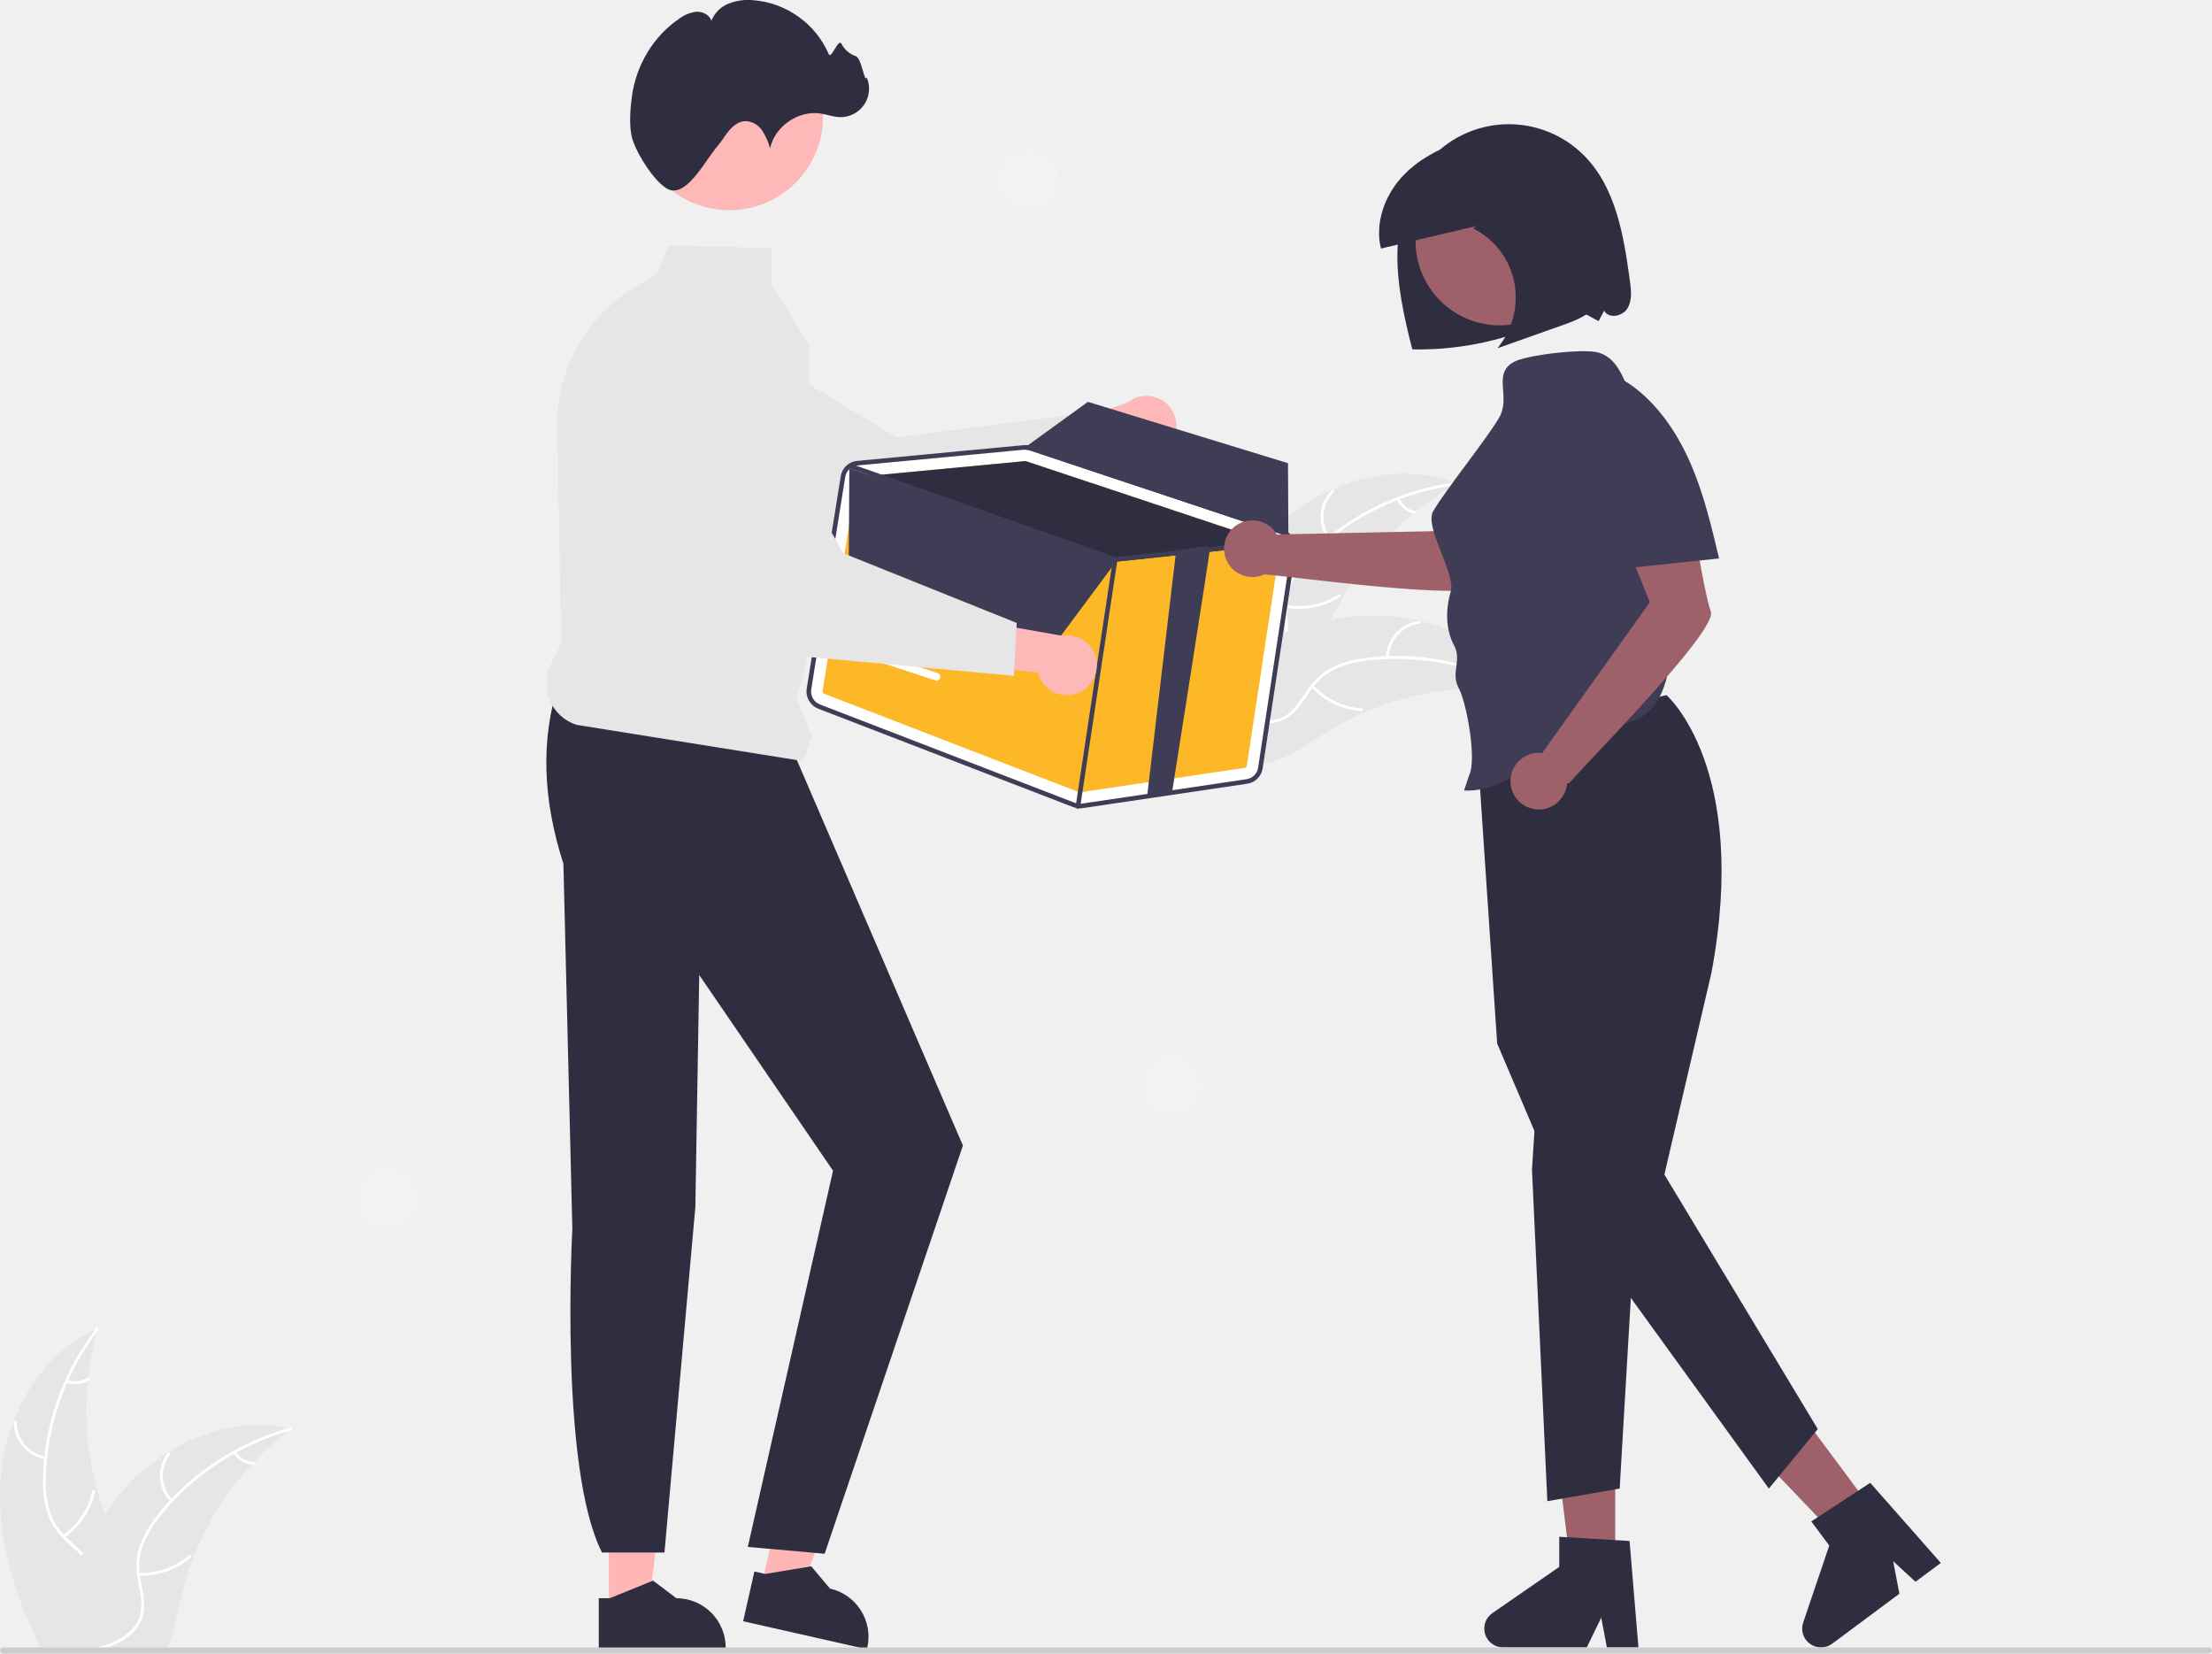
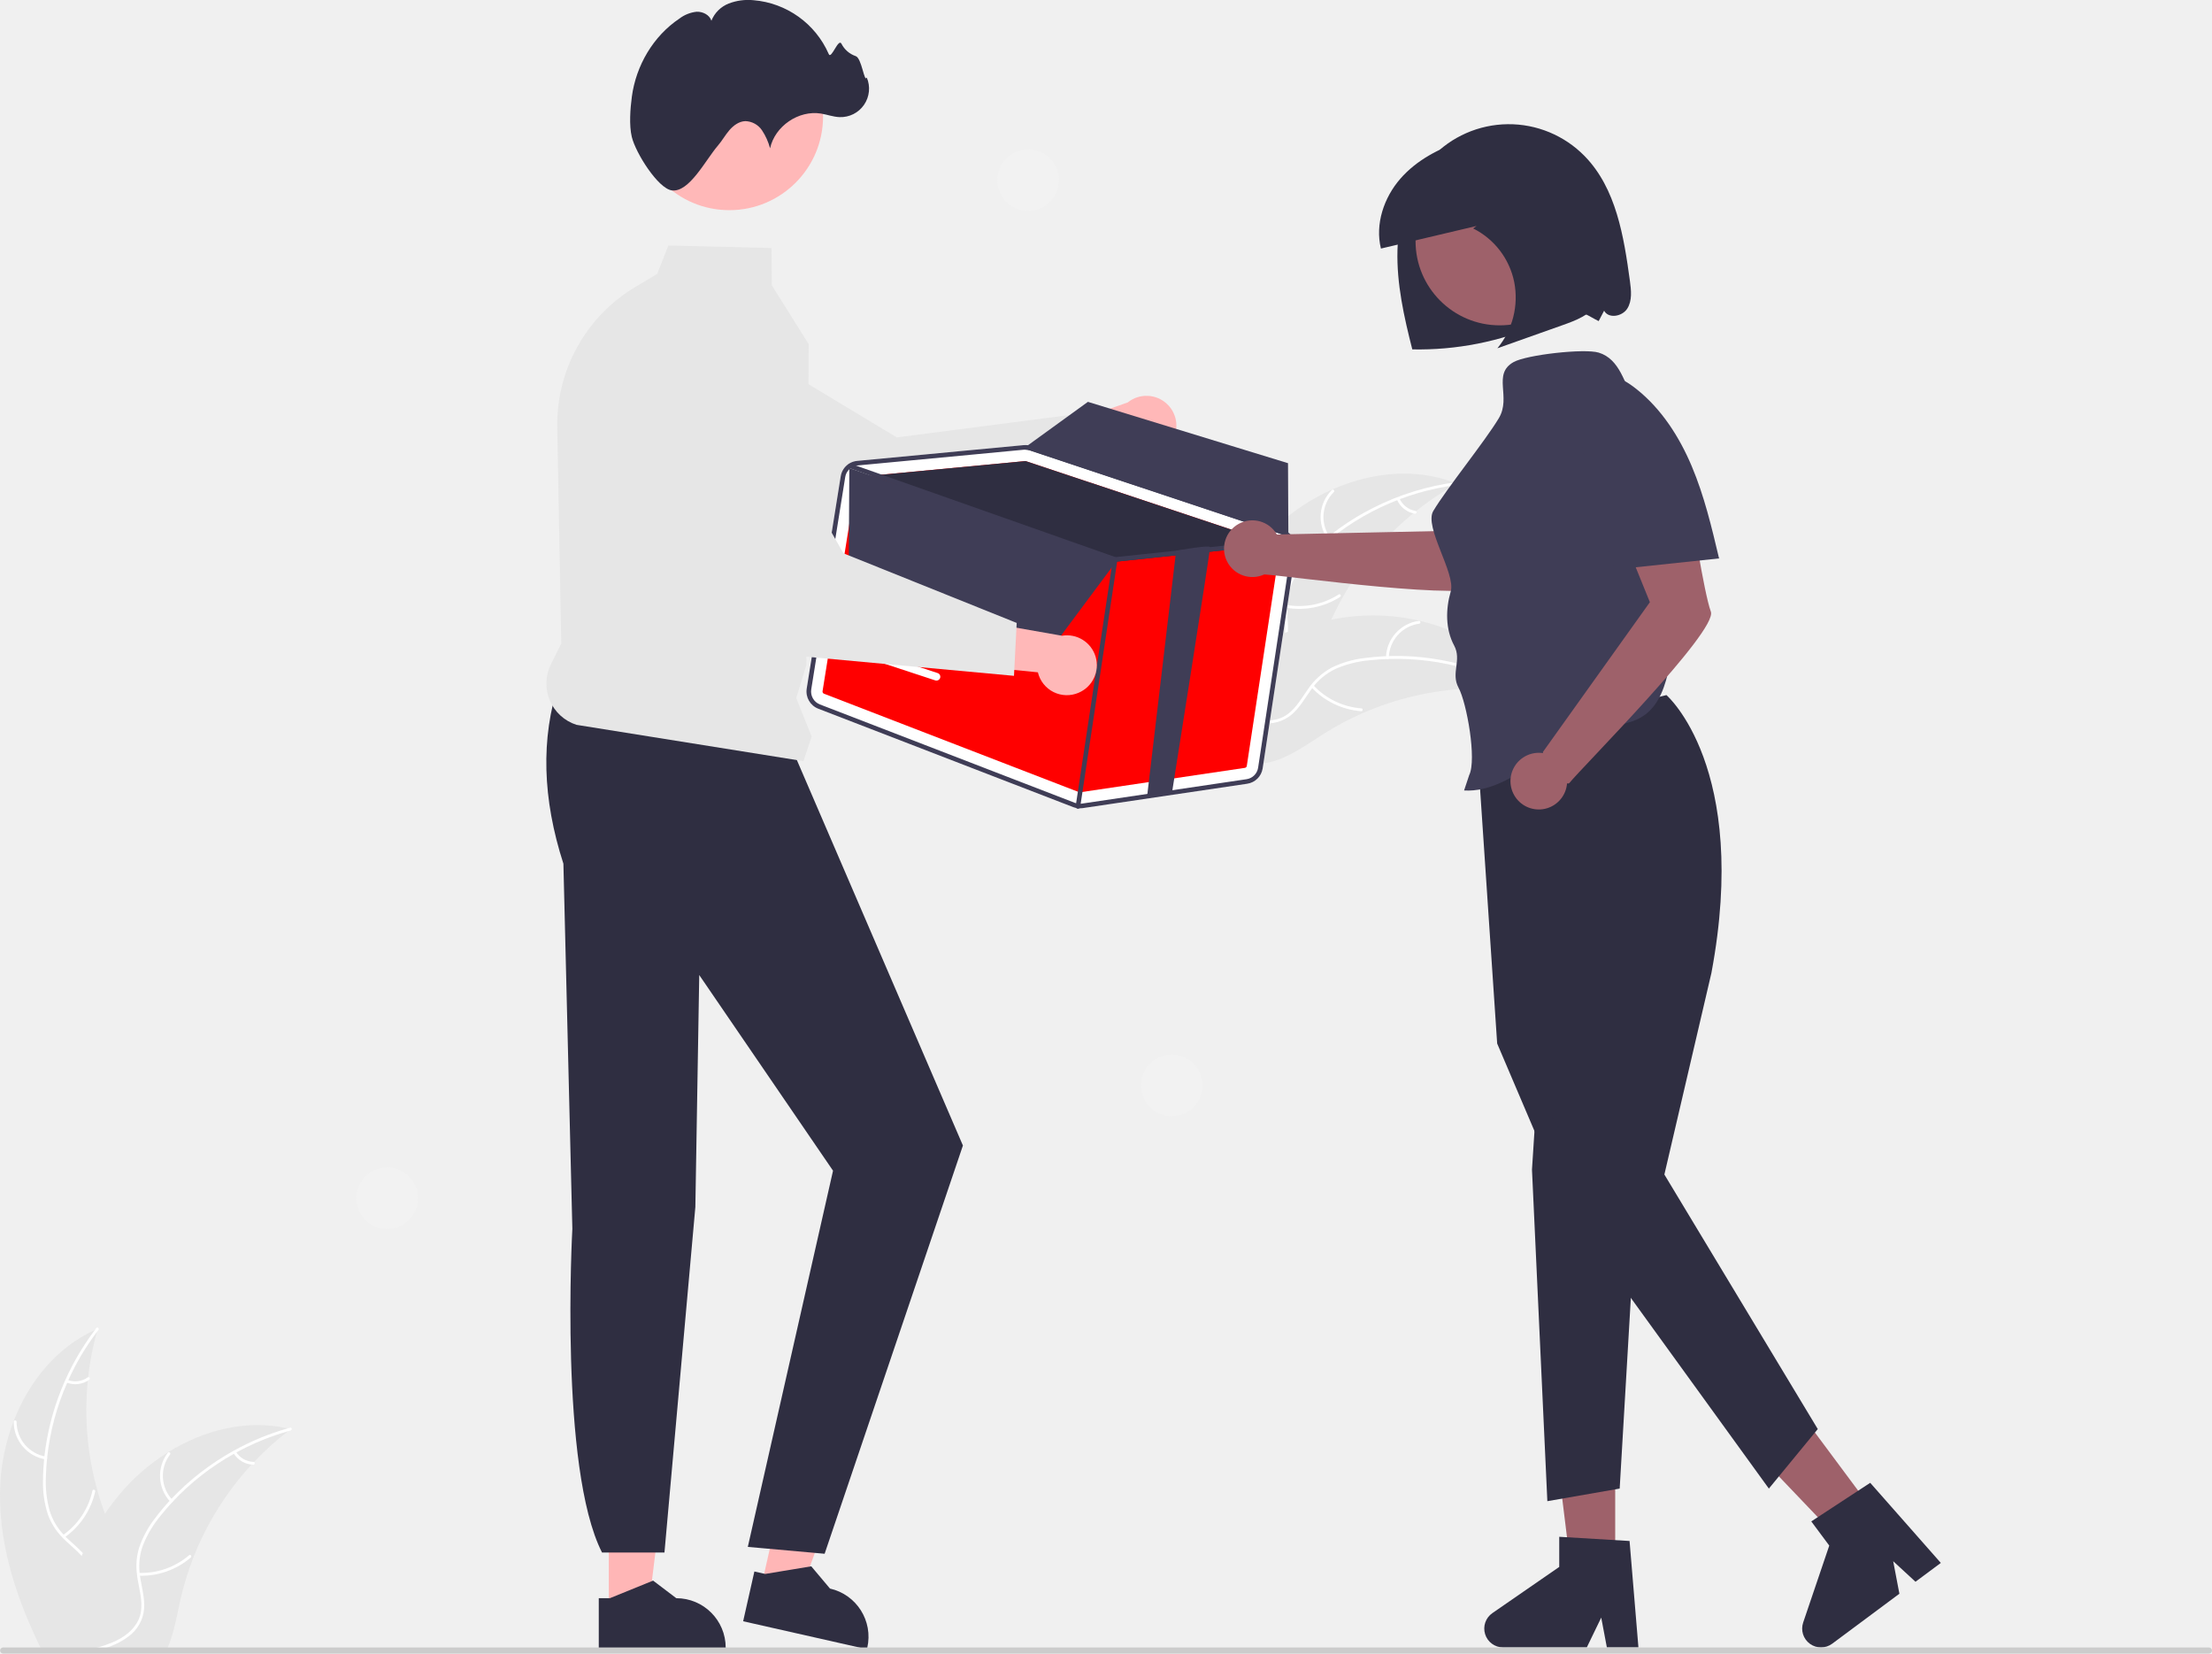
<svg xmlns="http://www.w3.org/2000/svg" id="ebc7c95e-7bf0-45aa-b47d-6acc1baedf34" data-name="Layer 1" width="862.703" height="644.786" viewBox="0 0 862.703 644.786">
  <polygon points="629.943 612.644 612.777 612.644 604.608 546.435 629.943 546.435 629.943 612.644" fill="#9e616a" />
  <path d="M807.651,769.992H795.341l-2.197-11.622-5.628,11.622H754.867A7.339,7.339,0,0,1,750.697,756.614l26.072-18.007v-11.749l27.424,1.637Z" transform="translate(-168.6484 -127.607)" fill="#2f2e41" />
  <polygon points="731.923 590.981 718.148 601.224 672.085 552.969 692.415 537.851 731.923 590.981" fill="#9e616a" />
  <path d="M925.588,737.048,915.71,744.393l-8.698-8.015,2.419,12.684-26.199,19.482a7.339,7.339,0,0,1-11.33-8.247l10.177-30.007-7.011-9.428,22.983-15.051Z" transform="translate(-168.6484 -127.607)" fill="#2f2e41" />
  <path d="M818.576,398.647s32.569,28.138,17.542,108.352l-18.345,78.597,59.829,99.256-19.077,23.208-77.78-107.433-28.185-66.114L744.652,416.843Z" transform="translate(-168.6484 -127.607)" fill="#2f2e41" />
  <polygon points="599.447 425.746 597.488 456.084 603.483 585.365 631.692 580.452 637.083 488.406 599.447 425.746" fill="#2f2e41" />
  <polygon points="237.445 628.211 252.796 628.21 260.098 569.001 237.443 569.002 237.445 628.211" fill="#ffb6b6" />
  <path d="M402.178,750.806l4.321-0,16.869-6.86,9.041,6.859H432.41A19.266,19.266,0,0,1,451.675,770.07v.626l-49.497.002Z" transform="translate(-168.6484 -127.607)" fill="#2f2e41" />
  <polygon points="296.932 618.538 311.905 621.918 332.071 565.772 309.972 560.782 296.932 618.538" fill="#ffb6b6" />
  <path d="M462.865,740.393l4.215.952,17.966-2.976,7.308,8.682.001 0a19.266,19.266,0,0,1,14.549,23.036l-.138.611L458.484,759.797Z" transform="translate(-168.6484 -127.607)" fill="#2f2e41" />
  <path d="M386.652,393.843c-7.197,21.706-6.436,45.268,1.73,70.556l3.491,142.378S386.671,700.146,403.454,733.002h24.34l12.051-134.751,1.513-90.446,52.182,76.306L460.305,730.799l29.957,2.678,53.934-159.191L477.652,419.843Z" transform="translate(-168.6484 -127.607)" fill="#2f2e41" />
  <path d="M667.346,332.015c18.617-16.777,46.309-25.212,69.537-15.805a115.466,115.466,0,0,0-51.888,59.935c-3.698,9.838-6.786,21.166-15.882,26.433-5.659,3.278-12.7,3.438-19.046,1.856-6.346-1.582-12.162-4.754-17.899-7.894l-1.632-.037C637.864,372.537,648.729,348.791,667.346,332.015Z" transform="translate(-168.6484 -127.607)" fill="#e6e6e6" />
  <path d="M736.753,316.719A98.692,98.692,0,0,0,681.847,342.65a42.5,42.5,0,0,0-8.345,10.377,24.376,24.376,0,0,0-2.818,12.516c.101,4.058.673,8.198-.214,12.21a14.925,14.925,0,0,1-7.425,9.689c-4.546,2.613-9.759,3.437-14.886,4.065-5.692.698-11.615,1.332-16.542,4.525-.597.387-1.162-.562-.566-.948,8.572-5.555,19.42-3.534,28.637-7.241,4.301-1.73,8.107-4.766,9.454-9.357,1.178-4.015.591-8.284.454-12.392a26.011,26.011,0,0,1,2.299-12.34,39.29,39.29,0,0,1,7.916-10.659,95.749,95.749,0,0,1,24.333-17.42A100.443,100.443,0,0,1,736.743,315.615c.703-.091.709,1.015.01,1.105Z" transform="translate(-168.6484 -127.607)" fill="#fff" />
  <path d="M686.447,337.791a14.807,14.807,0,0,1,1.632-19.104c.506-.499,1.305.265.798.764a13.711,13.711,0,0,0-1.482,17.774c.415.577-.536,1.14-.948.566Z" transform="translate(-168.6484 -127.607)" fill="#fff" />
  <path d="M670.362,363.491a28.539,28.539,0,0,0,20.394-4.083c.598-.385,1.164.564.566.948a29.685,29.685,0,0,1-21.23,4.206c-.701-.126-.427-1.197.27-1.071Z" transform="translate(-168.6484 -127.607)" fill="#fff" />
  <path d="M714.447,321.948a8.381,8.381,0,0,0,6.269,4.894c.702.117.427,1.188-.27,1.071a9.392,9.392,0,0,1-6.947-5.399.571.571,0,0,1,.191-.757.555.555,0,0,1,.757.191Z" transform="translate(-168.6484 -127.607)" fill="#fff" />
  <path d="M762.461,397.115c-.44-.061-.881-.122-1.328-.176a110.379,110.379,0,0,0-17.882-.908c-.462.007-.931.021-1.392.041a116.365,116.365,0,0,0-41.75,9.61,113.005,113.005,0,0,0-15.163,8.056c-6.688,4.234-13.602,9.358-21.078,11.085a19.386,19.386,0,0,1-2.362.421l-30.889-26.745c-.04-.096-.086-.185-.126-.282l-1.282-1.011c.239-.176.49-.353.729-.528.138-.102.283-.199.421-.301.094-.066.189-.133.27-.198.031-.022.063-.044.088-.059.081-.065.164-.117.239-.176q2.103-1.49,4.235-2.955c.006-.007.006-.007.019-.008a166.157,166.157,0,0,1,34.601-18.599c.367-.139.739-.285,1.12-.411a107.831,107.831,0,0,1,16.939-4.767,95.329,95.329,0,0,1,9.553-1.334,79.272,79.272,0,0,1,24.723,1.752c16.143,3.743,30.91,12.608,39.656,26.433C762.027,396.406,762.244,396.754,762.461,397.115Z" transform="translate(-168.6484 -127.607)" fill="#e6e6e6" />
  <path d="M762.052,397.446a98.692,98.692,0,0,0-59.452-12.353A42.5,42.5,0,0,0,689.69,388.354a24.376,24.376,0,0,0-9.785,8.297c-2.363,3.301-4.398,6.951-7.522,9.62a14.925,14.925,0,0,1-11.761,3.266c-5.203-.651-9.862-3.132-14.333-5.717-4.965-2.87-10.076-5.93-15.932-6.347-.71-.051-.59-1.149.119-1.098,10.189.726,17.633,8.871,27.225,11.46,4.476,1.208,9.343,1.075,13.182-1.779,3.358-2.496,5.459-6.258,7.823-9.621a26.011,26.011,0,0,1,9.265-8.469,39.29,39.29,0,0,1,12.738-3.745,95.749,95.749,0,0,1,29.917.742,100.443,100.443,0,0,1,32.085,11.596c.616.351-.045,1.237-.657.888Z" transform="translate(-168.6484 -127.607)" fill="#fff" />
  <path d="M709.199,383.983a14.807,14.807,0,0,1,12.805-14.271c.705-.093.883.997.177,1.091a13.711,13.711,0,0,0-11.884,13.299c-.016.711-1.114.588-1.098-.119Z" transform="translate(-168.6484 -127.607)" fill="#fff" />
  <path d="M680.883,394.819a28.539,28.539,0,0,0,18.742,9.018c.709.053.59,1.151-.119,1.098a29.685,29.685,0,0,1-19.483-9.424c-.484-.523.38-1.212.861-.692Z" transform="translate(-168.6484 -127.607)" fill="#fff" />
  <path d="M741.094,388.191a8.381,8.381,0,0,0,2.058,7.682c.49.516-.374,1.205-.861.692a9.392,9.392,0,0,1-2.296-8.493.571.571,0,0,1,.609-.49.555.555,0,0,1,.49.609Z" transform="translate(-168.6484 -127.607)" fill="#fff" />
  <path d="M219.922,754.743c-1.45,5.44-5.26,9.97-9.86,13.27-.75.54-1.52,1.04-2.3,1.51-.24.14-.48.29-.73.42q-.405.24-.81.45h-21.63c-.39-.79-.77-1.59-1.15-2.38-9.27-19.48-15.78-40.5-14.67-61.91a79.254,79.254,0,0,1,5.17-24.25c5.94-15.47,16.78-28.86,31.69-35.6.37-.17.76-.34,1.14-.5-.12.43-.24.85-.36,1.28a110.785,110.785,0,0,0-3.38,17.59c-.06.46-.11.92-.15,1.39a116.054,116.054,0,0,0,3.72,42.69c.01.03.02.07.03.1q1.275,4.605,2.96,9.07c.88,2.35,1.83,4.67,2.87,6.95C216.802,734.393,222.622,744.593,219.922,754.743Z" transform="translate(-168.6484 -127.607)" fill="#e6e6e6" />
  <path d="M207.042,646.203c-.21.28-.42.55-.63.83a98.129,98.129,0,0,0-11.12,18.76c-.16.33-.31.66-.44,1a97.814,97.814,0,0,0-7.82,29.24,1.49,1.49,0,0,0-.02.21c-.25,2.36-.4,4.74-.46,7.12a42.48,42.48,0,0,0,1.43,13.24,23.769,23.769,0,0,0,5.46,9.42c.25.27.5.54.77.8.2.21.42.42.63.62,2.02,1.93,4.23,3.72,6.13,5.79a21.432,21.432,0,0,1,2.35,3,14.904,14.904,0,0,1,1.6,12.1c-1.36,5.06-4.47,9.33-7.65,13.4-1.59,2.04-3.23,4.1-4.65,6.28-.52.78-1,1.57-1.44,2.38h-1.26c.42-.81.88-1.6,1.38-2.38,3.65-5.75,8.84-10.69,11.53-17.02,1.82-4.27,2.37-9.11.07-13.3a17.682,17.682,0,0,0-2.43-3.38c-1.83-2.07-4.02-3.84-6.01-5.71-.5-.47-.99-.95-1.46-1.45a24.964,24.964,0,0,1-5.64-8.9,39.23,39.23,0,0,1-1.94-13.13c0-2.84.15-5.7.43-8.54.03-.36.07-.73.11-1.1a100.767,100.767,0,0,1,19.67-49.23c.2-.28.41-.55.62-.82C206.682,644.873,207.472,645.653,207.042,646.203Z" transform="translate(-168.6484 -127.607)" fill="#fff" />
  <path d="M186.365,696.678a14.807,14.807,0,0,1-12.354-14.663.553.553,0,0,1,1.105-.024,13.711,13.711,0,0,0,11.52,13.616c.701.114.427,1.185-.27,1.071Z" transform="translate(-168.6484 -127.607)" fill="#fff" />
  <path d="M193.164,726.224a28.539,28.539,0,0,0,11.533-17.308c.151-.695,1.222-.424,1.071.27a29.685,29.685,0,0,1-12.038,17.986c-.585.406-1.148-.544-.566-.948Z" transform="translate(-168.6484 -127.607)" fill="#fff" />
  <path d="M194.961,665.676a8.381,8.381,0,0,0,7.893-.972c.579-.414,1.142.538.566.948a9.392,9.392,0,0,1-8.73,1.094.571.571,0,0,1-.4-.671.555.555,0,0,1,.671-.4Z" transform="translate(-168.6484 -127.607)" fill="#fff" />
  <path d="M282.062,684.873c-.35.27-.71.54-1.06.82a110.362,110.362,0,0,0-13.29,12c-.32.33-.64.67-.95,1.01l-.01.01a116.347,116.347,0,0,0-22.66,36.14l-.03.09c-.01.03-.02.05-.03.08a114.443,114.443,0,0,0-5.03,16.42c-1.22,5.46-2.22,11.31-4.13,16.57-.29.81-.61,1.61-.95,2.38h-44.46c.15-.79.31-1.59.47-2.38a160.302,160.302,0,0,1,10.54-33.7c.16-.36.32-.72.5-1.08a108.305,108.305,0,0,1,8.61-15.35.01.01,0,0,1,.01-.01,94.956,94.956,0,0,1,5.8-7.69,79.119,79.119,0,0,1,18.72-16.24c.04-.03.09-.05.13-.08,14.04-8.71,30.68-12.86,46.59-9.27h.01C281.252,684.683,281.652,684.773,282.062,684.873Z" transform="translate(-168.6484 -127.607)" fill="#e6e6e6" />
  <path d="M282.012,685.403c-.34.09-.68.19-1.01.29a98.589,98.589,0,0,0-20.17,8.27c-.32.17-.64.35-.96.53a98.255,98.255,0,0,0-23.79,18.59.035.035,0,0,0-.01.02c-.08.08-.17.17-.24.25-1.6,1.72-3.14,3.51-4.6,5.35a42.769,42.769,0,0,0-6.82,11.43,23.674,23.674,0,0,0-1.31,10.81c.03.37.08.73.13,1.1.04.29.08.58.13.88.66,4.01,1.8,8.03,1.48,12.12a14.909,14.909,0,0,1-6.01,10.63,23.794,23.794,0,0,1-3.68,2.34,36.852,36.852,0,0,1-5.77,2.38h-3.93c.53-.15,1.05-.3,1.58-.45a48.212,48.212,0,0,0,5.53-1.93,26.912,26.912,0,0,0,3-1.48c4.02-2.31,7.37-5.85,8.07-10.58.61-4.14-.57-8.28-1.27-12.33-.12-.7-.23-1.39-.29-2.08a24.439,24.439,0,0,1,.85-10.46,39.062,39.062,0,0,1,6.36-11.66,83.355,83.355,0,0,1,5.48-6.55q.36-.405.75-.81a100.901,100.901,0,0,1,24.21-18.73h.01a99.288,99.288,0,0,1,21.1-8.74h.01c.33-.1.67-.2,1-.29C282.532,684.123,282.692,685.213,282.012,685.403Z" transform="translate(-168.6484 -127.607)" fill="#fff" />
  <path d="M235.116,713.252a14.807,14.807,0,0,1-1.036-19.145c.432-.564,1.329.081.896.646A13.711,13.711,0,0,0,235.977,712.56c.491.514-.372,1.203-.861.692Z" transform="translate(-168.6484 -127.607)" fill="#fff" />
  <path d="M222.755,740.937a28.539,28.539,0,0,0,19.629-6.876c.539-.464,1.231.397.692.861a29.685,29.685,0,0,1-20.441,7.113c-.712-.028-.589-1.126.119-1.098Z" transform="translate(-168.6484 -127.607)" fill="#fff" />
  <path d="M260.644,693.674a8.381,8.381,0,0,0,6.888,3.977c.712.019.588,1.117-.119,1.098a9.392,9.392,0,0,1-7.629-4.382.571.571,0,0,1,.084-.776.555.555,0,0,1,.776.084Z" transform="translate(-168.6484 -127.607)" fill="#fff" />
  <path d="M625.031,300.737a11.599,11.599,0,0,1-17.767.838l-37.8,16.44,3.682-21.102,35.331-12.377a11.662,11.662,0,0,1,16.554,16.201Z" transform="translate(-168.6484 -127.607)" fill="#ffb8b8" />
  <path d="M599.806,307.325l-87.798,39.108-.188-.067-100.067-35.659a32.96,32.96,0,0,1-14.782-42.756h0a32.924,32.924,0,0,1,46.987-14.637l74.469,44.859,72.211-9.359Z" transform="translate(-168.6484 -127.607)" fill="#e6e6e6" />
  <path d="M1031.352,771.203a1.187,1.187,0,0,1-1.19,1.19h-860.29a1.19,1.19,0,0,1,0-2.38h860.29A1.187,1.187,0,0,1,1031.352,771.203Z" transform="translate(-168.6484 -127.607)" fill="#ccc" />
  <path d="M481.992,424.404l-88.506-14.157a16.893,16.893,0,0,1-9.956-23.646l4.014-8.028-1.559-84.347A62.482,62.482,0,0,1,416.322,239.572l8.631-5.161,4.362-11.077,40.22.981.117,14.527,14.404,22.968-0.0.095-.904,125.014-3.97,12.901,6.002,15.006Z" transform="translate(-168.6484 -127.607)" fill="#e6e6e6" />
  <circle cx="284.459" cy="45.41" r="36.544" fill="#ffb8b8" />
  <path d="M415.054,180.984c-1.09-4.592-.59-11.053.026-15.677,1.615-12.121,8.346-23.645,18.573-30.47a13.38,13.38,0,0,1,6.665-2.648c2.419-.101,5.042,1.194,5.785,3.499a11.993,11.993,0,0,1,6.766-6.709,21.136,21.136,0,0,1,9.631-1.297,35.197,35.197,0,0,1,29.363,20.989c.976,2.319,3.702-6.246,4.939-4.055a9.741,9.741,0,0,0,5.524,4.853c2.423.676,3.408,10.66,4.361,8.332a11.098,11.098,0,0,1-10.611,15.475c-2.466-.092-4.825-.999-7.262-1.39-8.715-1.396-17.96,4.923-19.823,13.551a23.987,23.987,0,0,0-3.156-7.021,8.119,8.119,0,0,0-6.513-3.579c-2.48.093-4.659,1.714-6.268,3.603s-2.817,4.093-4.438,5.972c-4.755,5.513-11.187,18.37-17.965,17.432C425.303,201.103,416.542,187.253,415.054,180.984Z" transform="translate(-168.6484 -127.607)" fill="#2f2e41" />
  <path d="M674.012,342.148a7.133,7.133,0,0,0-4.807-7.854l-98.413-32.777a7.132,7.132,0,0,0-2.933-.337l-24.667,2.333-14.154,1.343-26.119,2.468a7.155,7.155,0,0,0-6.384,5.99l-13.261,82.838a7.186,7.186,0,0,0,4.484,7.796l99.44,38.384a6.947,6.947,0,0,0,1.446.388,7.136,7.136,0,0,0,2.176.016l64.255-9.523a7.121,7.121,0,0,0,6.023-5.999Z" transform="translate(-168.6484 -127.607)" fill="#fff" />
-   <path d="M490.013,398.11l99.44,38.382a.897.897,0,0,0,.457.054l64.247-9.522a.883.883,0,0,0,.755-.752l12.92-85.067a.905.905,0,0,0-.599-.982l-.662-.224-97.758-32.546a.678.678,0,0,0-.137-.033.887.887,0,0,0-.23-.012l-60.164,5.693-4.774.448a.903.903,0,0,0-.795.748l-13.259,82.834A.897.897,0,0,0,490.013,398.11Z" transform="translate(-168.6484 -127.607)" fill="#fdb827" />
+   <path d="M490.013,398.11l99.44,38.382a.897.897,0,0,0,.457.054l64.247-9.522a.883.883,0,0,0,.755-.752l12.92-85.067a.905.905,0,0,0-.599-.982l-.662-.224-97.758-32.546a.678.678,0,0,0-.137-.033.887.887,0,0,0-.23-.012l-60.164,5.693-4.774.448a.903.903,0,0,0-.795.748l-13.259,82.834A.897.897,0,0,0,490.013,398.11Z" transform="translate(-168.6484 -127.607)" fill="#ff0000" />
  <path d="M508.282,313.102l60.164-5.693a.887.887,0,0,1,.23.012.678.678,0,0,1,.137.033l97.758,32.546-25.787,2.73-9.65,1.017-27.46,2.901a1.939,1.939,0,0,1-.241-.003c-.049-.015-.098-.029-.156-.045Z" transform="translate(-168.6484 -127.607)" fill="#2f2e41" />
  <path d="M487.758,403.952l99.44,38.382a6.722,6.722,0,0,0,1.45.38,7.224,7.224,0,0,0,2.177.027l64.247-9.522a7.135,7.135,0,0,0,6.028-6.004l12.91-85.068a7.19,7.19,0,0,0-.418-3.717c-.065-.157-.131-.314-.207-.462a6.99,6.99,0,0,0-2.264-2.698,7.138,7.138,0,0,0-1.916-.977l-.117-.041-98.292-32.738a8.955,8.955,0,0,0-1.227-.298,7.086,7.086,0,0,0-1.715-.033l-24.663,2.325-14.153,1.35L502.917,307.326a7.092,7.092,0,0,0-3.019.997,1.329,1.329,0,0,0-.202.121,1.192,1.192,0,0,0-.13.098,7.148,7.148,0,0,0-3.027,4.764l-13.27,82.843A7.194,7.194,0,0,0,487.758,403.952Zm10.542-90.357a5.3,5.3,0,0,1,1.27-2.671,4.651,4.651,0,0,1,.676-.659,5.317,5.317,0,0,1,2.324-1.084,4.059,4.059,0,0,1,.509-.072l43.985-4.155,20.965-1.995c.142-.017.273-.014.404-.022a5.007,5.007,0,0,1,.948.07,4.145,4.145,0,0,1,.845.201l98.408,32.779c.078.028.146.054.223.082a5.218,5.218,0,0,1,2.273,1.654,5.259,5.259,0,0,1,1.121,4.145l-12.921,85.077a5.349,5.349,0,0,1-4.509,4.502l-64.257,9.521a5.413,5.413,0,0,1-2.723-.31l-99.441-38.372a5.402,5.402,0,0,1-3.359-5.846Z" transform="translate(-168.6484 -127.607)" fill="#3f3d56" />
  <path d="M499.352,308.994a.877.877,0,0,1,.268-.386,1.051,1.051,0,0,1,.129-.088c.042-.016.084-.042.126-.058a.873.873,0,0,1,.624-.011l2.07.73,101.116,35.669,23.665-2.5,13.243-1.397,28.029-2.967,2.506-.263.487-.054a.904.904,0,0,1,.952.654.739.739,0,0,1,.026.143.893.893,0,0,1-.55.922.988.988,0,0,1-.248.067l-3.409.357-27.603,2.918-9.65,1.017-27.46,2.901a1.939,1.939,0,0,1-.241-.003c-.049-.015-.098-.029-.156-.045L500.245,310.265l-.35-.124a.67.67,0,0,1-.219-.121A.91.91,0,0,1,499.352,308.994Z" transform="translate(-168.6484 -127.607)" fill="#3f3d56" />
  <path d="M588.919,442.975a.894.894,0,0,1-.743-1.016l14.517-96.334a.894.894,0,0,1,1.017-.751l.008.001a.894.894,0,0,1,.743,1.016l-14.517,96.334a.894.894,0,0,1-1.017.751Z" transform="translate(-168.6484 -127.607)" fill="#3f3d56" />
  <path d="M625.716,436.863l-9.655,1.019,11.293-95.535s12.895-2.335,13.24-1.398C640.806,341.508,625.808,436.251,625.716,436.863Z" transform="translate(-168.6484 -127.607)" fill="#3f3d56" />
  <polygon points="331.25 182.533 330.99 226.1 408.116 255.488 435.813 218.284 331.25 182.533" fill="#3f3d56" />
  <path d="M671.131,337.725a5.301,5.301,0,0,0-2.497-1.737l-98.406-32.778a5.106,5.106,0,0,0-.848-.207,5.009,5.009,0,0,0-.951-.071l.16-.997.985-.713,23.368-16.919,78.041,23.917.135,27.052Z" transform="translate(-168.6484 -127.607)" fill="#3f3d56" />
  <path d="M503.829,380.08a1.513,1.513,0,0,1,.326.068l30.194,9.917a1.5,1.5,0,0,1-.936,2.851l-30.194-9.917a1.5,1.5,0,0,1,.61-2.919Z" transform="translate(-168.6484 -127.607)" fill="#fff" />
  <circle cx="457.003" cy="423.236" r="12" fill="#f2f2f2" />
  <circle cx="151.003" cy="467.236" r="12" fill="#f2f2f2" />
  <circle cx="401.003" cy="70.236" r="12" fill="#f2f2f2" />
  <path d="M589.34,397.729A11.599,11.599,0,0,1,573.433,389.771L532.421,385.628l13.53-16.606,36.871,6.481a11.662,11.662,0,0,1,6.518,22.226Z" transform="translate(-168.6484 -127.607)" fill="#ffb8b8" />
  <path d="M564.115,391.141l-95.708-8.818-.131-.151L398.425,302.135a32.96,32.96,0,0,1,8.013-44.523h0a32.924,32.924,0,0,1,48.144,10.209l43.022,75.544,67.565,27.147Z" transform="translate(-168.6484 -127.607)" fill="#e6e6e6" />
  <path d="M804.339,237.224c-2.377-17.434-5.358-36.152-17.654-48.737a41.35,41.35,0,0,0-59.744.618c-8.951,9.549-12.904,22.957-13.265,36.04s2.552,26.021,5.784,38.703a119.29,119.29,0,0,0,49.786-9.799c3.926-1.704,7.789-3.631,11.937-4.686,4.148-1.056,7.105,1.601,10.963,3.453l2.118-4.055c1.734,3.227,7.102,2.27,9.05-.832C805.26,244.826,804.834,240.853,804.339,237.224Z" transform="translate(-168.6484 -127.607)" fill="#2f2e41" />
  <path d="M736.532,334.532l-69.876,1.494a11.055,11.055,0,1,0-4.94,15.574c9.268.527,81.772,10.817,86.097,4.185,4.39-6.731,27.824-30.486,27.824-30.486l-18.013-25.644Z" transform="translate(-168.6484 -127.607)" fill="#9e616a" />
  <circle cx="584.911" cy="94.035" r="32.83" fill="#9e616a" />
-   <path d="M599.361,299.184" transform="translate(-168.6484 -127.607)" fill="#fdb827" />
+   <path d="M599.361,299.184" transform="translate(-168.6484 -127.607)" fill="#ff0000" />
  <path d="M806.142,284.811c-3.869-7.7-5.749-17.212-13.997-19.708-5.57-1.686-28.097.84-33.173,3.686-8.444,4.733-.792,13.602-5.773,21.902-5.415,9.023-20.132,27.13-25.547,36.152-3.723,6.203,8.817,24.409,6.804,31.358-2.013,6.948-2.11,14.747,1.32,21.117,3.069,5.701-1.371,10.745,1.715,16.437,3.21,5.92,7.148,28.053,4.161,34.088l-2,6c19.847,1.166,36.535-22.544,56.258-25.042,4.899-.62,9.986-1.431,14.023-4.274,5.946-4.189,8.297-11.789,9.766-18.913A159.326,159.326,0,0,0,806.142,284.811Z" transform="translate(-168.6484 -127.607)" fill="#3f3d56" />
  <path d="M835.898,366.112c-2.764-7.546-7.769-40.537-7.769-40.537l-31.324-.918,15.314,37.772-41.79,58.503s.077.129.218.358a11.052,11.052,0,1,0,9.27,11.745.763.763,0,0,0,.958-.164C785.425,427.035,838.662,373.658,835.898,366.112Z" transform="translate(-168.6484 -127.607)" fill="#9e616a" />
  <path d="M839.083,345.277c-2.875-12.135-5.772-24.335-10.619-35.826s-11.787-22.343-21.547-30.105c-3.12-2.482-6.609-4.672-10.521-5.444-3.911-.772-8.32.092-11.067,2.981-4.396,4.624-3.073,12.045-1.461,18.218Q791,322.402,798.131,349.703q20.594-2.183,41.188-4.366Z" transform="translate(-168.6484 -127.607)" fill="#3f3d56" />
  <path d="M793.787,226.196c-1.209-7.942-2.472-15.95-5.312-23.429-2.84-7.478-7.419-14.482-13.986-18.719-10.399-6.707-23.862-5.414-35.521-1.555-9.016,2.984-17.818,7.519-24.176,14.809-6.358,7.291-9.93,17.694-7.564,27.227q18.655-4.407,37.309-8.815l-1.361.962a30.038,30.038,0,0,1,16.031,20.893,31.122,31.122,0,0,1-6.566,25.848q12.722-4.513,25.445-9.026c5.235-1.857,10.838-3.997,13.943-8.76C795.627,240.107,794.791,232.787,793.787,226.196Z" transform="translate(-168.6484 -127.607)" fill="#2f2e41" />
</svg>
